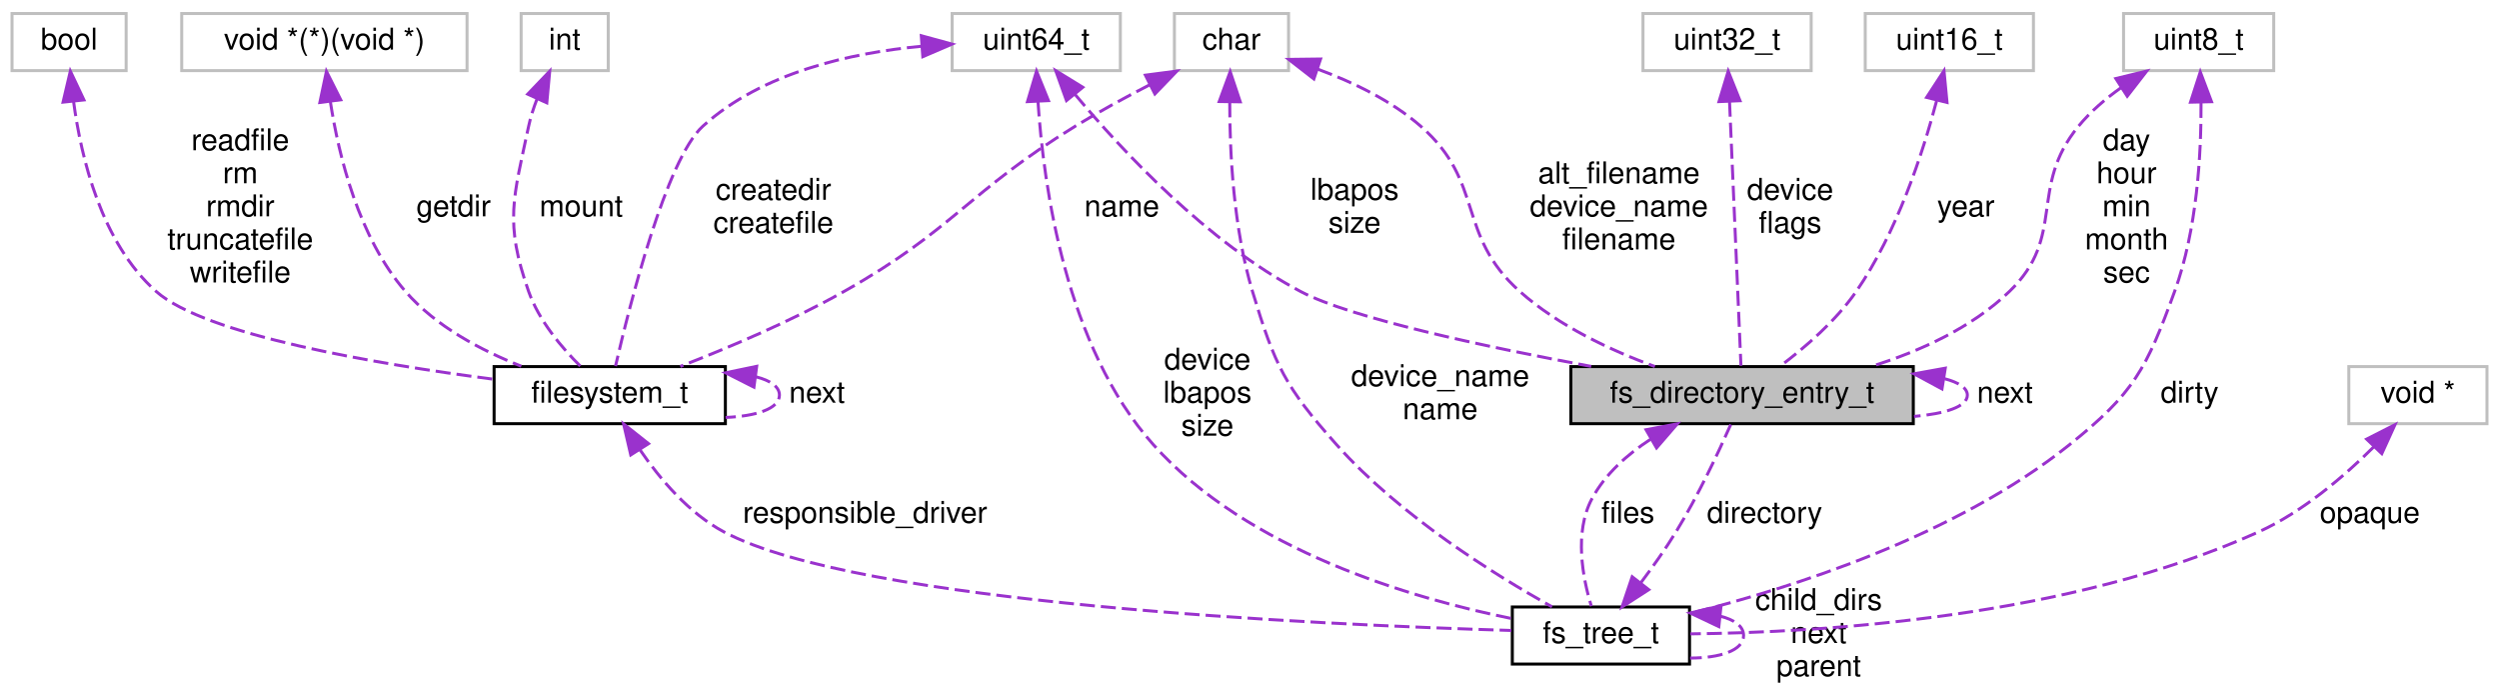
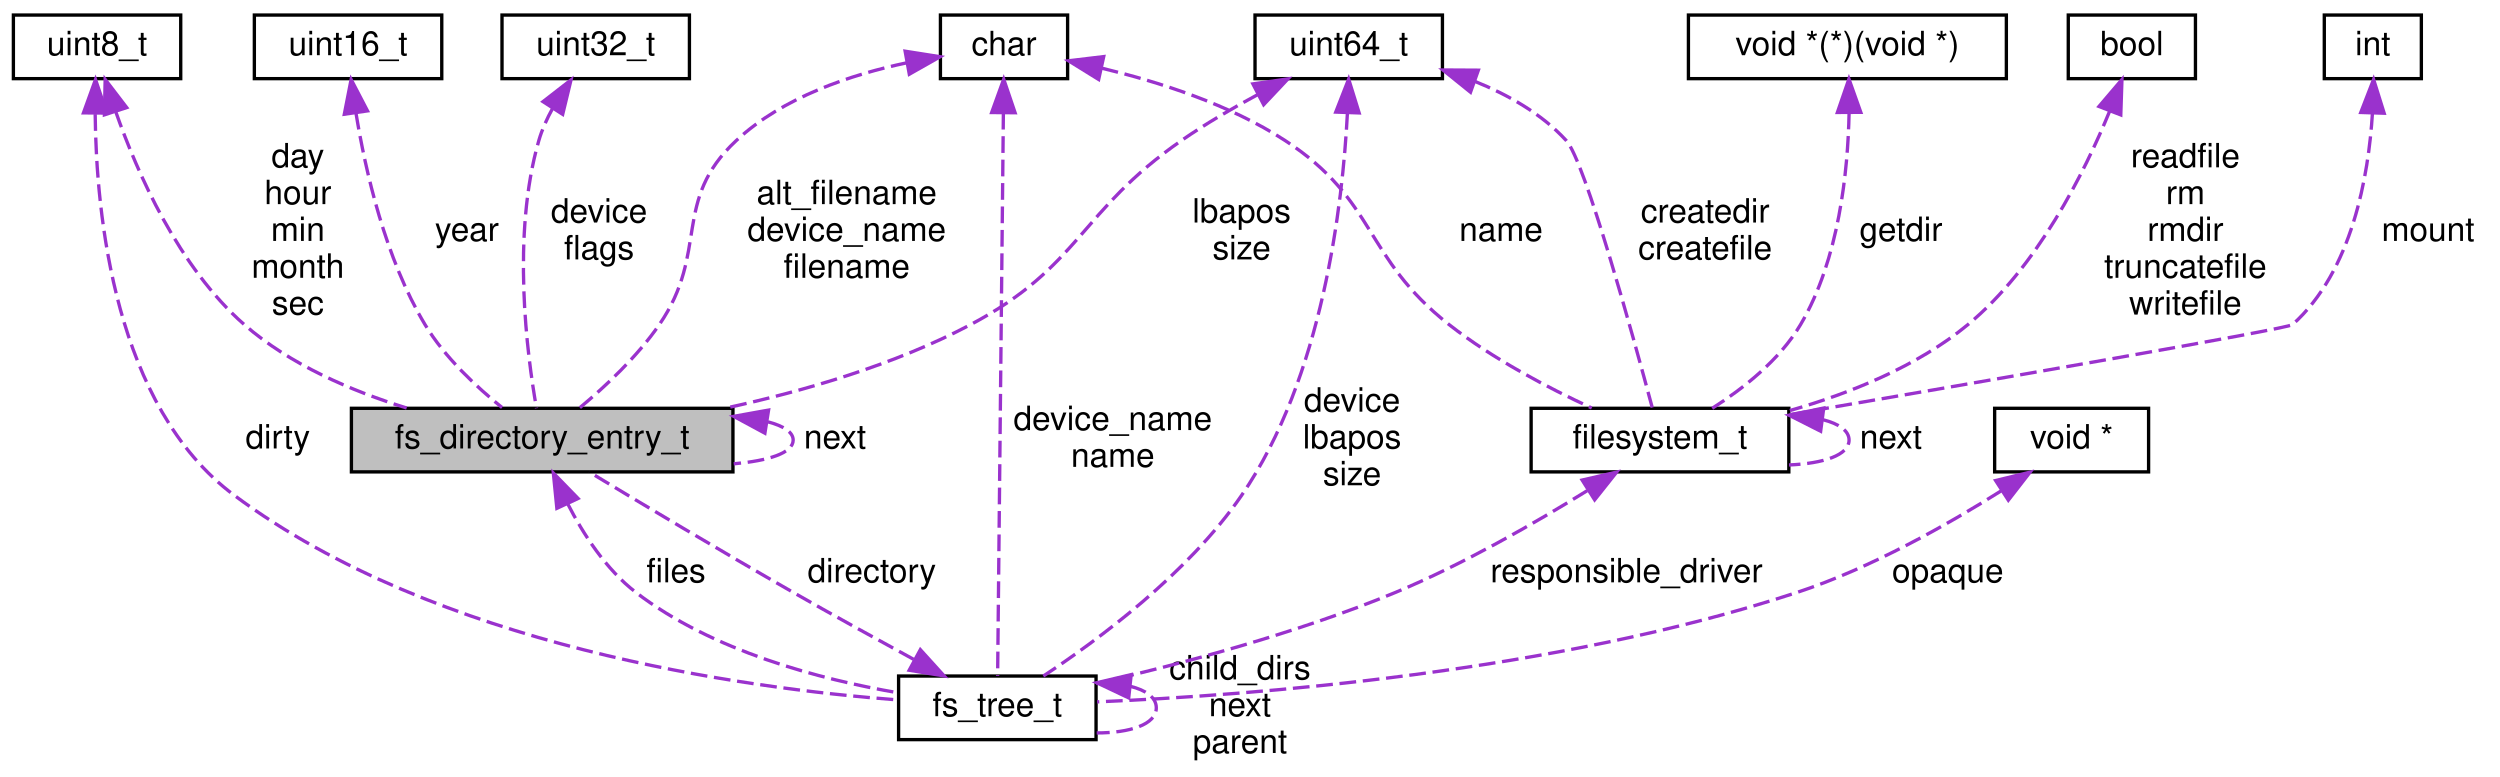
- <svg xmlns="http://www.w3.org/2000/svg" xmlns:xlink="http://www.w3.org/1999/xlink" width="832pt" height="232pt" viewBox="0.00 0.00 832.00 232.00">
+ <svg xmlns="http://www.w3.org/2000/svg" xmlns:xlink="http://www.w3.org/1999/xlink" width="747pt" height="232pt" viewBox="0.00 0.00 747.00 232.00">
  <g id="graph0" class="graph" transform="scale(1 1) rotate(0) translate(4 228)">
    <g id="node1" class="node">
      <g id="a_node1">
        <a xlink:title="A VFS directory entry. Files AND directories have these, but internally there is also a tree of fs_tr...">
-           <polygon fill="#bfbfbf" stroke="black" points="519,-87 519,-106 633,-106 633,-87 519,-87" />
-           <text text-anchor="middle" x="576" y="-94" font-family="Helvetica,sans-Serif" font-size="10.00">fs_directory_entry_t</text>
+           <polygon fill="#bfbfbf" stroke="black" points="101,-87 101,-106 215,-106 215,-87 101,-87" />
+           <text text-anchor="middle" x="158" y="-94" font-family="Helvetica,sans-Serif" font-size="10.00">fs_directory_entry_t</text>
+         </a>
+       </g>
+     </g>
+     <g id="edge20" class="edge">
+       <path fill="none" stroke="#9a32cd" stroke-dasharray="5,2" d="M225.44,-101.96C230.14,-100.71 233,-98.89 233,-96.5 233,-92.67 225.67,-90.31 215.23,-89.41" />
+       <polygon fill="#9a32cd" stroke="#9a32cd" points="224.55,-98.56 215.23,-103.59 225.65,-105.47 224.55,-98.56" />
+       <text text-anchor="middle" x="245.5" y="-94" font-family="Helvetica,sans-Serif" font-size="10.00"> next</text>
+     </g>
+     <g id="node7" class="node">
+       <g id="a_node7">
+         <a xlink:href="structfs__tree__t.html" target="_top" xlink:title="Used internally by filesystem.c to cache directories to RAM.">
+           <polygon fill="none" stroke="black" points="264.5,-7 264.5,-26 323.5,-26 323.5,-7 264.5,-7" />
+           <text text-anchor="middle" x="294" y="-14" font-family="Helvetica,sans-Serif" font-size="10.00">fs_tree_t</text>
+         </a>
+       </g>
+     </g>
+     <g id="edge10" class="edge">
+       <path fill="none" stroke="#9a32cd" stroke-dasharray="5,2" d="M165.57,-77.57C170.24,-68.44 177.07,-57.86 186,-51 208.89,-33.42 241.1,-24.98 264.38,-20.99" />
+       <polygon fill="#9a32cd" stroke="#9a32cd" points="162.39,-76.11 161.34,-86.65 168.73,-79.06 162.39,-76.11" />
+       <text text-anchor="middle" x="198" y="-54" font-family="Helvetica,sans-Serif" font-size="10.00"> files</text>
+     </g>
+     <g id="node2" class="node">
+       <g id="a_node2">
+         <a xlink:title=" ">
+           <polygon fill="none" stroke="black" points="277,-204.5 277,-223.5 315,-223.5 315,-204.5 277,-204.5" />
+           <text text-anchor="middle" x="296" y="-211.5" font-family="Helvetica,sans-Serif" font-size="10.00">char</text>
        </a>
      </g>
    </g>
    <g id="edge1" class="edge">
-       <path fill="none" stroke="#9a32cd" stroke-dasharray="5,2" d="M643.44,-101.96C648.14,-100.71 651,-98.89 651,-96.5 651,-92.67 643.67,-90.31 633.23,-89.41" />
-       <polygon fill="#9a32cd" stroke="#9a32cd" points="642.55,-98.56 633.23,-103.59 643.65,-105.47 642.55,-98.56" />
-       <text text-anchor="middle" x="663.5" y="-94" font-family="Helvetica,sans-Serif" font-size="10.00"> next</text>
+       <path fill="none" stroke="#9a32cd" stroke-dasharray="5,2" d="M267.08,-209.26C250.36,-205.75 229.94,-198.99 216,-186 196.62,-167.94 208,-152.84 193,-131 186.43,-121.43 176.77,-112.44 169.27,-106.19" />
+       <polygon fill="#9a32cd" stroke="#9a32cd" points="266.45,-212.7 276.92,-211.05 267.7,-205.82 266.45,-212.7" />
+       <text text-anchor="middle" x="249" y="-167" font-family="Helvetica,sans-Serif" font-size="10.00"> alt_filename</text>
+       <text text-anchor="middle" x="249" y="-156" font-family="Helvetica,sans-Serif" font-size="10.00">device_name</text>
+       <text text-anchor="middle" x="249" y="-145" font-family="Helvetica,sans-Serif" font-size="10.00">filename</text>
+     </g>
+     <g id="edge8" class="edge">
+       <path fill="none" stroke="#9a32cd" stroke-dasharray="5,2" d="M295.81,-194.3C295.39,-153.04 294.39,-55.48 294.09,-26.05" />
+       <polygon fill="#9a32cd" stroke="#9a32cd" points="292.31,-194.38 295.91,-204.35 299.31,-194.31 292.31,-194.38" />
+       <text text-anchor="middle" x="328.5" y="-99.5" font-family="Helvetica,sans-Serif" font-size="10.00"> device_name</text>
+       <text text-anchor="middle" x="328.5" y="-88.5" font-family="Helvetica,sans-Serif" font-size="10.00">name</text>
+     </g>
+     <g id="node8" class="node">
+       <g id="a_node8">
+         <a xlink:href="structfilesystem__t.html" target="_top" xlink:title="Defines a filesystem driver.">
+           <polygon fill="none" stroke="black" points="453.5,-87 453.5,-106 530.5,-106 530.5,-87 453.5,-87" />
+           <text text-anchor="middle" x="492" y="-94" font-family="Helvetica,sans-Serif" font-size="10.00">filesystem_t</text>
+         </a>
+       </g>
+     </g>
+     <g id="edge12" class="edge">
+       <path fill="none" stroke="#9a32cd" stroke-dasharray="5,2" d="M325.21,-207.63C342.18,-203.57 363.41,-196.8 380,-186 407.44,-168.14 403.26,-151.22 429,-131 442.05,-120.75 458.7,-112.05 471.61,-106.09" />
+       <polygon fill="#9a32cd" stroke="#9a32cd" points="324.28,-204.25 315.27,-209.83 325.79,-211.09 324.28,-204.25" />
+       <text text-anchor="middle" x="444.5" y="-156" font-family="Helvetica,sans-Serif" font-size="10.00"> name</text>
    </g>
    <g id="node3" class="node">
      <g id="a_node3">
-         <a xlink:href="structfs__tree__t.html" target="_top" xlink:title="Used internally by filesystem.c to cache directories to RAM.">
-           <polygon fill="none" stroke="black" points="499.5,-7 499.5,-26 558.5,-26 558.5,-7 499.5,-7" />
-           <text text-anchor="middle" x="529" y="-14" font-family="Helvetica,sans-Serif" font-size="10.00">fs_tree_t</text>
-         </a>
-       </g>
-     </g>
-     <g id="edge5" class="edge">
-       <path fill="none" stroke="#9a32cd" stroke-dasharray="5,2" d="M545.61,-81.87C537.82,-76.81 530.4,-70.24 526,-62 520.02,-50.8 522.93,-35.68 525.8,-26.27" />
-       <polygon fill="#9a32cd" stroke="#9a32cd" points="544.02,-84.99 554.44,-86.95 547.52,-78.93 544.02,-84.99" />
-       <text text-anchor="middle" x="538" y="-54" font-family="Helvetica,sans-Serif" font-size="10.00"> files</text>
-     </g>
-     <g id="node2" class="node">
-       <g id="a_node2">
-         <a xlink:title=" ">
-           <polygon fill="none" stroke="#bfbfbf" points="313,-204.5 313,-223.5 369,-223.5 369,-204.5 313,-204.5" />
-           <text text-anchor="middle" x="341" y="-211.5" font-family="Helvetica,sans-Serif" font-size="10.00">uint64_t</text>
+         <a xlink:title=" ">
+           <polygon fill="none" stroke="black" points="72,-204.5 72,-223.5 128,-223.5 128,-204.5 72,-204.5" />
+           <text text-anchor="middle" x="100" y="-211.5" font-family="Helvetica,sans-Serif" font-size="10.00">uint16_t</text>
        </a>
      </g>
    </g>
    <g id="edge2" class="edge">
-       <path fill="none" stroke="#9a32cd" stroke-dasharray="5,2" d="M353.96,-196.53C369.67,-177.73 397.93,-147.45 429,-131 445.65,-122.18 490.08,-112.68 525.77,-106.06" />
-       <polygon fill="#9a32cd" stroke="#9a32cd" points="351.07,-194.53 347.48,-204.5 356.5,-198.95 351.07,-194.53" />
-       <text text-anchor="middle" x="447" y="-161.5" font-family="Helvetica,sans-Serif" font-size="10.00"> lbapos</text>
-       <text text-anchor="middle" x="447" y="-150.5" font-family="Helvetica,sans-Serif" font-size="10.00">size</text>
-     </g>
-     <g id="edge4" class="edge">
-       <path fill="none" stroke="#9a32cd" stroke-dasharray="5,2" d="M341.58,-194.24C343.42,-166.06 350.82,-112.64 380,-80 411.41,-44.86 465.76,-28.93 499.42,-22.12" />
-       <polygon fill="#9a32cd" stroke="#9a32cd" points="338.08,-194.17 341.09,-204.33 345.07,-194.51 338.08,-194.17" />
-       <text text-anchor="middle" x="398" y="-105" font-family="Helvetica,sans-Serif" font-size="10.00"> device</text>
-       <text text-anchor="middle" x="398" y="-94" font-family="Helvetica,sans-Serif" font-size="10.00">lbapos</text>
-       <text text-anchor="middle" x="398" y="-83" font-family="Helvetica,sans-Serif" font-size="10.00">size</text>
+       <path fill="none" stroke="#9a32cd" stroke-dasharray="5,2" d="M102.36,-194.25C105.2,-176.85 111.14,-150.76 123,-131 128.89,-121.19 138.4,-112.35 146.02,-106.22" />
+       <polygon fill="#9a32cd" stroke="#9a32cd" points="98.88,-193.87 100.92,-204.26 105.81,-194.87 98.88,-193.87" />
+       <text text-anchor="middle" x="135.5" y="-156" font-family="Helvetica,sans-Serif" font-size="10.00"> year</text>
    </g>
    <g id="node4" class="node">
      <g id="a_node4">
-         <a xlink:href="structfilesystem__t.html" target="_top" xlink:title="Defines a filesystem driver.">
-           <polygon fill="none" stroke="black" points="160.5,-87 160.5,-106 237.5,-106 237.5,-87 160.5,-87" />
-           <text text-anchor="middle" x="199" y="-94" font-family="Helvetica,sans-Serif" font-size="10.00">filesystem_t</text>
-         </a>
-       </g>
-     </g>
-     <g id="edge8" class="edge">
-       <path fill="none" stroke="#9a32cd" stroke-dasharray="5,2" d="M302.9,-212.61C279.25,-210.42 249.71,-203.87 230,-186 217.82,-174.96 205.56,-126.24 200.93,-106.18" />
-       <polygon fill="#9a32cd" stroke="#9a32cd" points="302.73,-216.11 312.96,-213.32 303.23,-209.13 302.73,-216.11" />
-       <text text-anchor="middle" x="253.5" y="-161.5" font-family="Helvetica,sans-Serif" font-size="10.00"> createdir</text>
-       <text text-anchor="middle" x="253.5" y="-150.5" font-family="Helvetica,sans-Serif" font-size="10.00">createfile</text>
+         <a xlink:title=" ">
+           <polygon fill="none" stroke="black" points="0,-204.5 0,-223.5 50,-223.5 50,-204.5 0,-204.5" />
+           <text text-anchor="middle" x="25" y="-211.5" font-family="Helvetica,sans-Serif" font-size="10.00">uint8_t</text>
+         </a>
+       </g>
    </g>
    <g id="edge3" class="edge">
-       <path fill="none" stroke="#9a32cd" stroke-dasharray="5,2" d="M542.3,-34.08C546.28,-39.35 550.5,-45.29 554,-51 561.3,-62.9 568.17,-77.56 572.23,-86.72" />
-       <polygon fill="#9a32cd" stroke="#9a32cd" points="544.93,-31.76 536.03,-26.01 539.41,-36.05 544.93,-31.76" />
-       <text text-anchor="middle" x="583.5" y="-54" font-family="Helvetica,sans-Serif" font-size="10.00"> directory</text>
-     </g>
-     <g id="edge6" class="edge">
-       <path fill="none" stroke="#9a32cd" stroke-dasharray="5,2" d="M568.67,-22.95C573.41,-21.77 576.5,-19.62 576.5,-16.5 576.5,-11.5 568.58,-9 558.69,-9" />
-       <polygon fill="#9a32cd" stroke="#9a32cd" points="568.26,-19.47 558.69,-24 569,-26.43 568.26,-19.47" />
-       <text text-anchor="middle" x="601.5" y="-25" font-family="Helvetica,sans-Serif" font-size="10.00"> child_dirs</text>
-       <text text-anchor="middle" x="601.5" y="-14" font-family="Helvetica,sans-Serif" font-size="10.00">next</text>
-       <text text-anchor="middle" x="601.5" y="-3" font-family="Helvetica,sans-Serif" font-size="10.00">parent</text>
+       <path fill="none" stroke="#9a32cd" stroke-dasharray="5,2" d="M30.56,-194.7C37.02,-176.27 49.39,-148.17 69,-131 82.66,-119.04 101.02,-111.17 117.51,-106.09" />
+       <polygon fill="#9a32cd" stroke="#9a32cd" points="27.2,-193.69 27.42,-204.28 33.86,-195.86 27.2,-193.69" />
+       <text text-anchor="middle" x="85" y="-178" font-family="Helvetica,sans-Serif" font-size="10.00"> day</text>
+       <text text-anchor="middle" x="85" y="-167" font-family="Helvetica,sans-Serif" font-size="10.00">hour</text>
+       <text text-anchor="middle" x="85" y="-156" font-family="Helvetica,sans-Serif" font-size="10.00">min</text>
+       <text text-anchor="middle" x="85" y="-145" font-family="Helvetica,sans-Serif" font-size="10.00">month</text>
+       <text text-anchor="middle" x="85" y="-134" font-family="Helvetica,sans-Serif" font-size="10.00">sec</text>
    </g>
    <g id="edge7" class="edge">
-       <path fill="none" stroke="#9a32cd" stroke-dasharray="5,2" d="M209.03,-78.36C215.67,-68.64 225.31,-57.22 237,-51 281.93,-27.08 434.17,-20.1 499.17,-18.18" />
-       <polygon fill="#9a32cd" stroke="#9a32cd" points="206,-76.6 203.61,-86.92 211.91,-80.35 206,-76.6" />
-       <text text-anchor="middle" x="284" y="-54" font-family="Helvetica,sans-Serif" font-size="10.00"> responsible_driver</text>
-     </g>
-     <g id="edge10" class="edge">
-       <path fill="none" stroke="#9a32cd" stroke-dasharray="5,2" d="M247.72,-102.59C252.48,-101.36 255.5,-99.33 255.5,-96.5 255.5,-91.97 247.77,-89.49 237.56,-89.07" />
-       <polygon fill="#9a32cd" stroke="#9a32cd" points="247.01,-99.15 237.56,-103.93 247.93,-106.09 247.01,-99.15" />
-       <text text-anchor="middle" x="268" y="-94" font-family="Helvetica,sans-Serif" font-size="10.00"> next</text>
+       <path fill="none" stroke="#9a32cd" stroke-dasharray="5,2" d="M24.44,-193.9C24.73,-163.96 30.24,-106.62 66,-80 126.58,-34.9 217.86,-22.35 264.41,-18.85" />
+       <polygon fill="#9a32cd" stroke="#9a32cd" points="20.94,-194.28 24.54,-204.25 27.94,-194.21 20.94,-194.28" />
+       <text text-anchor="middle" x="79" y="-94" font-family="Helvetica,sans-Serif" font-size="10.00"> dirty</text>
    </g>
    <g id="node5" class="node">
      <g id="a_node5">
        <a xlink:title=" ">
-           <polygon fill="none" stroke="#bfbfbf" points="56.5,-204.5 56.5,-223.5 151.5,-223.5 151.5,-204.5 56.5,-204.5" />
-           <text text-anchor="middle" x="104" y="-211.5" font-family="Helvetica,sans-Serif" font-size="10.00">void *(*)(void *)</text>
-         </a>
-       </g>
-     </g>
-     <g id="edge9" class="edge">
-       <path fill="none" stroke="#9a32cd" stroke-dasharray="5,2" d="M106,-194.09C108.8,-176 115.44,-148.9 131,-131 141.1,-119.38 156.17,-111.38 169.56,-106.13" />
-       <polygon fill="#9a32cd" stroke="#9a32cd" points="102.49,-193.89 104.68,-204.26 109.44,-194.79 102.49,-193.89" />
-       <text text-anchor="middle" x="147" y="-156" font-family="Helvetica,sans-Serif" font-size="10.00"> getdir</text>
+           <polygon fill="none" stroke="black" points="371,-204.5 371,-223.5 427,-223.5 427,-204.5 371,-204.5" />
+           <text text-anchor="middle" x="399" y="-211.5" font-family="Helvetica,sans-Serif" font-size="10.00">uint64_t</text>
+         </a>
+       </g>
+     </g>
+     <g id="edge4" class="edge">
+       <path fill="none" stroke="#9a32cd" stroke-dasharray="5,2" d="M371.92,-199.79C364.3,-195.7 356.15,-190.96 349,-186 318.46,-164.82 318.85,-148.39 286,-131 263.36,-119.02 236.16,-111.12 212.67,-106.02" />
+       <polygon fill="#9a32cd" stroke="#9a32cd" points="370.36,-202.93 380.85,-204.43 373.58,-196.71 370.36,-202.93" />
+       <text text-anchor="middle" x="367" y="-161.5" font-family="Helvetica,sans-Serif" font-size="10.00"> lbapos</text>
+       <text text-anchor="middle" x="367" y="-150.5" font-family="Helvetica,sans-Serif" font-size="10.00">size</text>
+     </g>
+     <g id="edge18" class="edge">
+       <path fill="none" stroke="#9a32cd" stroke-dasharray="5,2" d="M398.61,-194.23C397.19,-166.83 391.21,-115.31 367,-80 350.96,-56.61 324.03,-36.72 307.75,-26" />
+       <polygon fill="#9a32cd" stroke="#9a32cd" points="395.12,-194.51 398.98,-204.38 402.11,-194.26 395.12,-194.51" />
+       <text text-anchor="middle" x="400" y="-105" font-family="Helvetica,sans-Serif" font-size="10.00"> device</text>
+       <text text-anchor="middle" x="400" y="-94" font-family="Helvetica,sans-Serif" font-size="10.00">lbapos</text>
+       <text text-anchor="middle" x="400" y="-83" font-family="Helvetica,sans-Serif" font-size="10.00">size</text>
+     </g>
+     <g id="edge16" class="edge">
+       <path fill="none" stroke="#9a32cd" stroke-dasharray="5,2" d="M436.63,-203.71C446.63,-199.68 456.68,-193.99 464,-186 469.55,-179.94 484.04,-127.34 489.69,-106.22" />
+       <polygon fill="#9a32cd" stroke="#9a32cd" points="435.39,-200.44 427.14,-207.09 437.73,-207.03 435.39,-200.44" />
+       <text text-anchor="middle" x="505.5" y="-161.5" font-family="Helvetica,sans-Serif" font-size="10.00"> createdir</text>
+       <text text-anchor="middle" x="505.5" y="-150.5" font-family="Helvetica,sans-Serif" font-size="10.00">createfile</text>
    </g>
    <g id="node6" class="node">
      <g id="a_node6">
        <a xlink:title=" ">
-           <polygon fill="none" stroke="#bfbfbf" points="387,-204.5 387,-223.5 425,-223.5 425,-204.5 387,-204.5" />
-           <text text-anchor="middle" x="406" y="-211.5" font-family="Helvetica,sans-Serif" font-size="10.00">char</text>
-         </a>
-       </g>
-     </g>
-     <g id="edge18" class="edge">
-       <path fill="none" stroke="#9a32cd" stroke-dasharray="5,2" d="M434.78,-204.96C446.34,-200.7 459.22,-194.53 469,-186 490.48,-167.25 480.71,-149.96 502,-131 514.85,-119.56 532.26,-111.41 546.96,-106.02" />
-       <polygon fill="#9a32cd" stroke="#9a32cd" points="433.43,-201.72 425.07,-208.23 435.66,-208.36 433.43,-201.72" />
-       <text text-anchor="middle" x="535" y="-167" font-family="Helvetica,sans-Serif" font-size="10.00"> alt_filename</text>
-       <text text-anchor="middle" x="535" y="-156" font-family="Helvetica,sans-Serif" font-size="10.00">device_name</text>
-       <text text-anchor="middle" x="535" y="-145" font-family="Helvetica,sans-Serif" font-size="10.00">filename</text>
-     </g>
-     <g id="edge14" class="edge">
-       <path fill="none" stroke="#9a32cd" stroke-dasharray="5,2" d="M405.42,-193.94C405.41,-177.05 406.68,-151.89 413,-131 420.48,-106.25 423.8,-99.31 441,-80 462.06,-56.35 493.67,-36.69 512.72,-26.06" />
-       <polygon fill="#9a32cd" stroke="#9a32cd" points="401.92,-194.21 405.57,-204.16 408.92,-194.11 401.92,-194.21" />
-       <text text-anchor="middle" x="475.5" y="-99.5" font-family="Helvetica,sans-Serif" font-size="10.00"> device_name</text>
-       <text text-anchor="middle" x="475.5" y="-88.5" font-family="Helvetica,sans-Serif" font-size="10.00">name</text>
+           <polygon fill="none" stroke="black" points="146,-204.5 146,-223.5 202,-223.5 202,-204.5 146,-204.5" />
+           <text text-anchor="middle" x="174" y="-211.5" font-family="Helvetica,sans-Serif" font-size="10.00">uint32_t</text>
+         </a>
+       </g>
+     </g>
+     <g id="edge5" class="edge">
+       <path fill="none" stroke="#9a32cd" stroke-dasharray="5,2" d="M161.15,-195.67C159.44,-192.58 157.95,-189.3 157,-186 148.82,-157.65 153.47,-122.05 156.31,-106.01" />
+       <polygon fill="#9a32cd" stroke="#9a32cd" points="158.25,-197.63 166.62,-204.13 164.13,-193.83 158.25,-197.63" />
+       <text text-anchor="middle" x="175" y="-161.5" font-family="Helvetica,sans-Serif" font-size="10.00"> device</text>
+       <text text-anchor="middle" x="175" y="-150.5" font-family="Helvetica,sans-Serif" font-size="10.00">flags</text>
+     </g>
+     <g id="edge6" class="edge">
+       <path fill="none" stroke="#9a32cd" stroke-dasharray="5,2" d="M269.01,-30.98C257.93,-37.02 244.77,-44.28 233,-51 211.57,-63.24 187.02,-77.93 172.02,-86.99" />
+       <polygon fill="#9a32cd" stroke="#9a32cd" points="271,-33.88 278.12,-26.03 267.66,-27.73 271,-33.88" />
+       <text text-anchor="middle" x="256.5" y="-54" font-family="Helvetica,sans-Serif" font-size="10.00"> directory</text>
+     </g>
+     <g id="edge9" class="edge">
+       <path fill="none" stroke="#9a32cd" stroke-dasharray="5,2" d="M333.67,-22.95C338.41,-21.77 341.5,-19.62 341.5,-16.5 341.5,-11.5 333.58,-9 323.69,-9" />
+       <polygon fill="#9a32cd" stroke="#9a32cd" points="333.26,-19.47 323.69,-24 334,-26.43 333.26,-19.47" />
+       <text text-anchor="middle" x="366.5" y="-25" font-family="Helvetica,sans-Serif" font-size="10.00"> child_dirs</text>
+       <text text-anchor="middle" x="366.5" y="-14" font-family="Helvetica,sans-Serif" font-size="10.00">next</text>
+       <text text-anchor="middle" x="366.5" y="-3" font-family="Helvetica,sans-Serif" font-size="10.00">parent</text>
    </g>
    <g id="edge11" class="edge">
-       <path fill="none" stroke="#9a32cd" stroke-dasharray="5,2" d="M378.76,-199.77C370.66,-195.6 361.86,-190.81 354,-186 318.14,-164.03 313.64,-151.64 277,-131 259.41,-121.09 238.31,-112.19 222.49,-106.06" />
-       <polygon fill="#9a32cd" stroke="#9a32cd" points="377.34,-202.98 387.85,-204.36 380.5,-196.73 377.34,-202.98" />
-       <text text-anchor="middle" x="369.5" y="-156" font-family="Helvetica,sans-Serif" font-size="10.00"> name</text>
-     </g>
-     <g id="node7" class="node">
-       <g id="a_node7">
-         <a xlink:title=" ">
-           <polygon fill="none" stroke="#bfbfbf" points="169.5,-204.5 169.5,-223.5 198.5,-223.5 198.5,-204.5 169.5,-204.5" />
-           <text text-anchor="middle" x="184" y="-211.5" font-family="Helvetica,sans-Serif" font-size="10.00">int</text>
-         </a>
-       </g>
-     </g>
-     <g id="edge12" class="edge">
-       <path fill="none" stroke="#9a32cd" stroke-dasharray="5,2" d="M174.79,-195.05C173.64,-192.09 172.64,-189.01 172,-186 166.93,-162.09 163.87,-154.05 172,-131 175.43,-121.28 183.01,-112.3 189.26,-106.1" />
-       <polygon fill="#9a32cd" stroke="#9a32cd" points="171.69,-196.67 179.02,-204.32 178.05,-193.77 171.69,-196.67" />
-       <text text-anchor="middle" x="189.5" y="-156" font-family="Helvetica,sans-Serif" font-size="10.00"> mount</text>
-     </g>
-     <g id="node8" class="node">
-       <g id="a_node8">
-         <a xlink:title=" ">
-           <polygon fill="none" stroke="#bfbfbf" points="0,-204.5 0,-223.5 38,-223.5 38,-204.5 0,-204.5" />
-           <text text-anchor="middle" x="19" y="-211.5" font-family="Helvetica,sans-Serif" font-size="10.00">bool</text>
-         </a>
-       </g>
-     </g>
-     <g id="edge13" class="edge">
-       <path fill="none" stroke="#9a32cd" stroke-dasharray="5,2" d="M20.48,-194.31C22.98,-175.54 29.75,-147.16 48,-131 64.39,-116.49 121.12,-106.88 160.18,-101.81" />
-       <polygon fill="#9a32cd" stroke="#9a32cd" points="16.99,-194 19.42,-204.32 23.95,-194.74 16.99,-194" />
-       <text text-anchor="middle" x="76" y="-178" font-family="Helvetica,sans-Serif" font-size="10.00"> readfile</text>
-       <text text-anchor="middle" x="76" y="-167" font-family="Helvetica,sans-Serif" font-size="10.00">rm</text>
-       <text text-anchor="middle" x="76" y="-156" font-family="Helvetica,sans-Serif" font-size="10.00">rmdir</text>
-       <text text-anchor="middle" x="76" y="-145" font-family="Helvetica,sans-Serif" font-size="10.00">truncatefile</text>
-       <text text-anchor="middle" x="76" y="-134" font-family="Helvetica,sans-Serif" font-size="10.00">writefile</text>
+       <path fill="none" stroke="#9a32cd" stroke-dasharray="5,2" d="M470.28,-81.4C454.8,-71.81 433.22,-59.4 413,-51 383.47,-38.73 348,-29.4 323.51,-23.74" />
+       <polygon fill="#9a32cd" stroke="#9a32cd" points="468.74,-84.56 479.07,-86.94 472.48,-78.64 468.74,-84.56" />
+       <text text-anchor="middle" x="482" y="-54" font-family="Helvetica,sans-Serif" font-size="10.00"> responsible_driver</text>
+     </g>
+     <g id="edge17" class="edge">
+       <path fill="none" stroke="#9a32cd" stroke-dasharray="5,2" d="M540.72,-102.59C545.48,-101.36 548.5,-99.33 548.5,-96.5 548.5,-91.97 540.77,-89.49 530.56,-89.07" />
+       <polygon fill="#9a32cd" stroke="#9a32cd" points="540.01,-99.15 530.56,-103.93 540.93,-106.09 540.01,-99.15" />
+       <text text-anchor="middle" x="561" y="-94" font-family="Helvetica,sans-Serif" font-size="10.00"> next</text>
    </g>
    <g id="node9" class="node">
      <g id="a_node9">
        <a xlink:title=" ">
-           <polygon fill="none" stroke="#bfbfbf" points="703,-204.5 703,-223.5 753,-223.5 753,-204.5 703,-204.5" />
-           <text text-anchor="middle" x="728" y="-211.5" font-family="Helvetica,sans-Serif" font-size="10.00">uint8_t</text>
-         </a>
-       </g>
-     </g>
-     <g id="edge20" class="edge">
-       <path fill="none" stroke="#9a32cd" stroke-dasharray="5,2" d="M702.12,-198.78C696.97,-195.11 691.95,-190.82 688,-186 671.2,-165.51 684.07,-149.39 665,-131 652.4,-118.85 634.98,-111.02 618.89,-106.01" />
-       <polygon fill="#9a32cd" stroke="#9a32cd" points="700.43,-201.86 710.72,-204.35 704.23,-195.98 700.43,-201.86" />
-       <text text-anchor="middle" x="704" y="-178" font-family="Helvetica,sans-Serif" font-size="10.00"> day</text>
-       <text text-anchor="middle" x="704" y="-167" font-family="Helvetica,sans-Serif" font-size="10.00">hour</text>
-       <text text-anchor="middle" x="704" y="-156" font-family="Helvetica,sans-Serif" font-size="10.00">min</text>
-       <text text-anchor="middle" x="704" y="-145" font-family="Helvetica,sans-Serif" font-size="10.00">month</text>
-       <text text-anchor="middle" x="704" y="-134" font-family="Helvetica,sans-Serif" font-size="10.00">sec</text>
-     </g>
-     <g id="edge15" class="edge">
-       <path fill="none" stroke="#9a32cd" stroke-dasharray="5,2" d="M728.8,-193.76C728.88,-176.75 727.48,-151.53 720,-131 710.59,-105.17 706.46,-97.18 685,-80 646.97,-49.54 592.17,-32.23 558.66,-23.87" />
-       <polygon fill="#9a32cd" stroke="#9a32cd" points="725.29,-193.99 728.55,-204.06 732.29,-194.15 725.29,-193.99" />
-       <text text-anchor="middle" x="725" y="-94" font-family="Helvetica,sans-Serif" font-size="10.00"> dirty</text>
+           <polygon fill="none" stroke="black" points="690.5,-204.5 690.5,-223.5 719.5,-223.5 719.5,-204.5 690.5,-204.5" />
+           <text text-anchor="middle" x="705" y="-211.5" font-family="Helvetica,sans-Serif" font-size="10.00">int</text>
+         </a>
+       </g>
+     </g>
+     <g id="edge13" class="edge">
+       <path fill="none" stroke="#9a32cd" stroke-dasharray="5,2" d="M704.89,-194.23C703.72,-175.41 698.83,-146.98 681,-131 679.6,-129.74 585.7,-113.52 530.8,-104.12" />
+       <polygon fill="#9a32cd" stroke="#9a32cd" points="701.4,-194.4 705.23,-204.28 708.39,-194.17 701.4,-194.4" />
+       <text text-anchor="middle" x="721.5" y="-156" font-family="Helvetica,sans-Serif" font-size="10.00"> mount</text>
    </g>
    <g id="node10" class="node">
      <g id="a_node10">
        <a xlink:title=" ">
-           <polygon fill="none" stroke="#bfbfbf" points="778,-87 778,-106 824,-106 824,-87 778,-87" />
-           <text text-anchor="middle" x="801" y="-94" font-family="Helvetica,sans-Serif" font-size="10.00">void *</text>
-         </a>
-       </g>
-     </g>
-     <g id="edge16" class="edge">
-       <path fill="none" stroke="#9a32cd" stroke-dasharray="5,2" d="M786.39,-79.37C776.53,-69.55 762.68,-57.65 748,-51 684.93,-22.45 602.28,-17.48 558.77,-17.05" />
-       <polygon fill="#9a32cd" stroke="#9a32cd" points="783.93,-81.86 793.37,-86.66 788.98,-77.02 783.93,-81.86" />
-       <text text-anchor="middle" x="785" y="-54" font-family="Helvetica,sans-Serif" font-size="10.00"> opaque</text>
+           <polygon fill="none" stroke="black" points="500.5,-204.5 500.5,-223.5 595.5,-223.5 595.5,-204.5 500.5,-204.5" />
+           <text text-anchor="middle" x="548" y="-211.5" font-family="Helvetica,sans-Serif" font-size="10.00">void *(*)(void *)</text>
+         </a>
+       </g>
+     </g>
+     <g id="edge14" class="edge">
+       <path fill="none" stroke="#9a32cd" stroke-dasharray="5,2" d="M548.51,-194.35C548.17,-176.84 545.5,-150.49 534,-131 527.74,-120.4 516.77,-111.82 507.61,-106" />
+       <polygon fill="#9a32cd" stroke="#9a32cd" points="545.01,-194.4 548.46,-204.42 552.01,-194.44 545.01,-194.4" />
+       <text text-anchor="middle" x="564" y="-156" font-family="Helvetica,sans-Serif" font-size="10.00"> getdir</text>
    </g>
    <g id="node11" class="node">
      <g id="a_node11">
        <a xlink:title=" ">
-           <polygon fill="none" stroke="#bfbfbf" points="617,-204.5 617,-223.5 673,-223.5 673,-204.5 617,-204.5" />
-           <text text-anchor="middle" x="645" y="-211.5" font-family="Helvetica,sans-Serif" font-size="10.00">uint16_t</text>
-         </a>
-       </g>
-     </g>
-     <g id="edge17" class="edge">
-       <path fill="none" stroke="#9a32cd" stroke-dasharray="5,2" d="M640.75,-194.41C636.13,-176.94 627.56,-150.62 614,-131 607.2,-121.16 596.9,-112.32 588.74,-106.2" />
-       <polygon fill="#9a32cd" stroke="#9a32cd" points="637.43,-195.58 643.22,-204.45 644.23,-193.9 637.43,-195.58" />
-       <text text-anchor="middle" x="650.5" y="-156" font-family="Helvetica,sans-Serif" font-size="10.00"> year</text>
+           <polygon fill="none" stroke="black" points="614,-204.5 614,-223.5 652,-223.5 652,-204.5 614,-204.5" />
+           <text text-anchor="middle" x="633" y="-211.5" font-family="Helvetica,sans-Serif" font-size="10.00">bool</text>
+         </a>
+       </g>
+     </g>
+     <g id="edge15" class="edge">
+       <path fill="none" stroke="#9a32cd" stroke-dasharray="5,2" d="M626.42,-194.91C618.85,-176.44 604.72,-148.13 584,-131 568.8,-118.44 548.49,-110.38 530.81,-105.33" />
+       <polygon fill="#9a32cd" stroke="#9a32cd" points="623.17,-196.19 630.04,-204.25 629.69,-193.66 623.17,-196.19" />
+       <text text-anchor="middle" x="649" y="-178" font-family="Helvetica,sans-Serif" font-size="10.00"> readfile</text>
+       <text text-anchor="middle" x="649" y="-167" font-family="Helvetica,sans-Serif" font-size="10.00">rm</text>
+       <text text-anchor="middle" x="649" y="-156" font-family="Helvetica,sans-Serif" font-size="10.00">rmdir</text>
+       <text text-anchor="middle" x="649" y="-145" font-family="Helvetica,sans-Serif" font-size="10.00">truncatefile</text>
+       <text text-anchor="middle" x="649" y="-134" font-family="Helvetica,sans-Serif" font-size="10.00">writefile</text>
    </g>
    <g id="node12" class="node">
      <g id="a_node12">
        <a xlink:title=" ">
-           <polygon fill="none" stroke="#bfbfbf" points="543,-204.5 543,-223.5 599,-223.5 599,-204.5 543,-204.5" />
-           <text text-anchor="middle" x="571" y="-211.5" font-family="Helvetica,sans-Serif" font-size="10.00">uint32_t</text>
+           <polygon fill="none" stroke="black" points="592,-87 592,-106 638,-106 638,-87 592,-87" />
+           <text text-anchor="middle" x="615" y="-94" font-family="Helvetica,sans-Serif" font-size="10.00">void *</text>
        </a>
      </g>
    </g>
    <g id="edge19" class="edge">
-       <path fill="none" stroke="#9a32cd" stroke-dasharray="5,2" d="M571.82,-194.16C572.91,-168.87 574.81,-124.94 575.62,-106.28" />
-       <polygon fill="#9a32cd" stroke="#9a32cd" points="568.31,-194.18 571.38,-204.32 575.31,-194.48 568.31,-194.18" />
-       <text text-anchor="middle" x="592" y="-161.5" font-family="Helvetica,sans-Serif" font-size="10.00"> device</text>
-       <text text-anchor="middle" x="592" y="-150.5" font-family="Helvetica,sans-Serif" font-size="10.00">flags</text>
+       <path fill="none" stroke="#9a32cd" stroke-dasharray="5,2" d="M594.01,-81.37C577.99,-71.27 554.99,-58.24 533,-51 460.37,-27.07 369.83,-20.24 323.83,-18.28" />
+       <polygon fill="#9a32cd" stroke="#9a32cd" points="592.29,-84.42 602.58,-86.91 596.09,-78.54 592.29,-84.42" />
+       <text text-anchor="middle" x="578" y="-54" font-family="Helvetica,sans-Serif" font-size="10.00"> opaque</text>
    </g>
  </g>
</svg>
